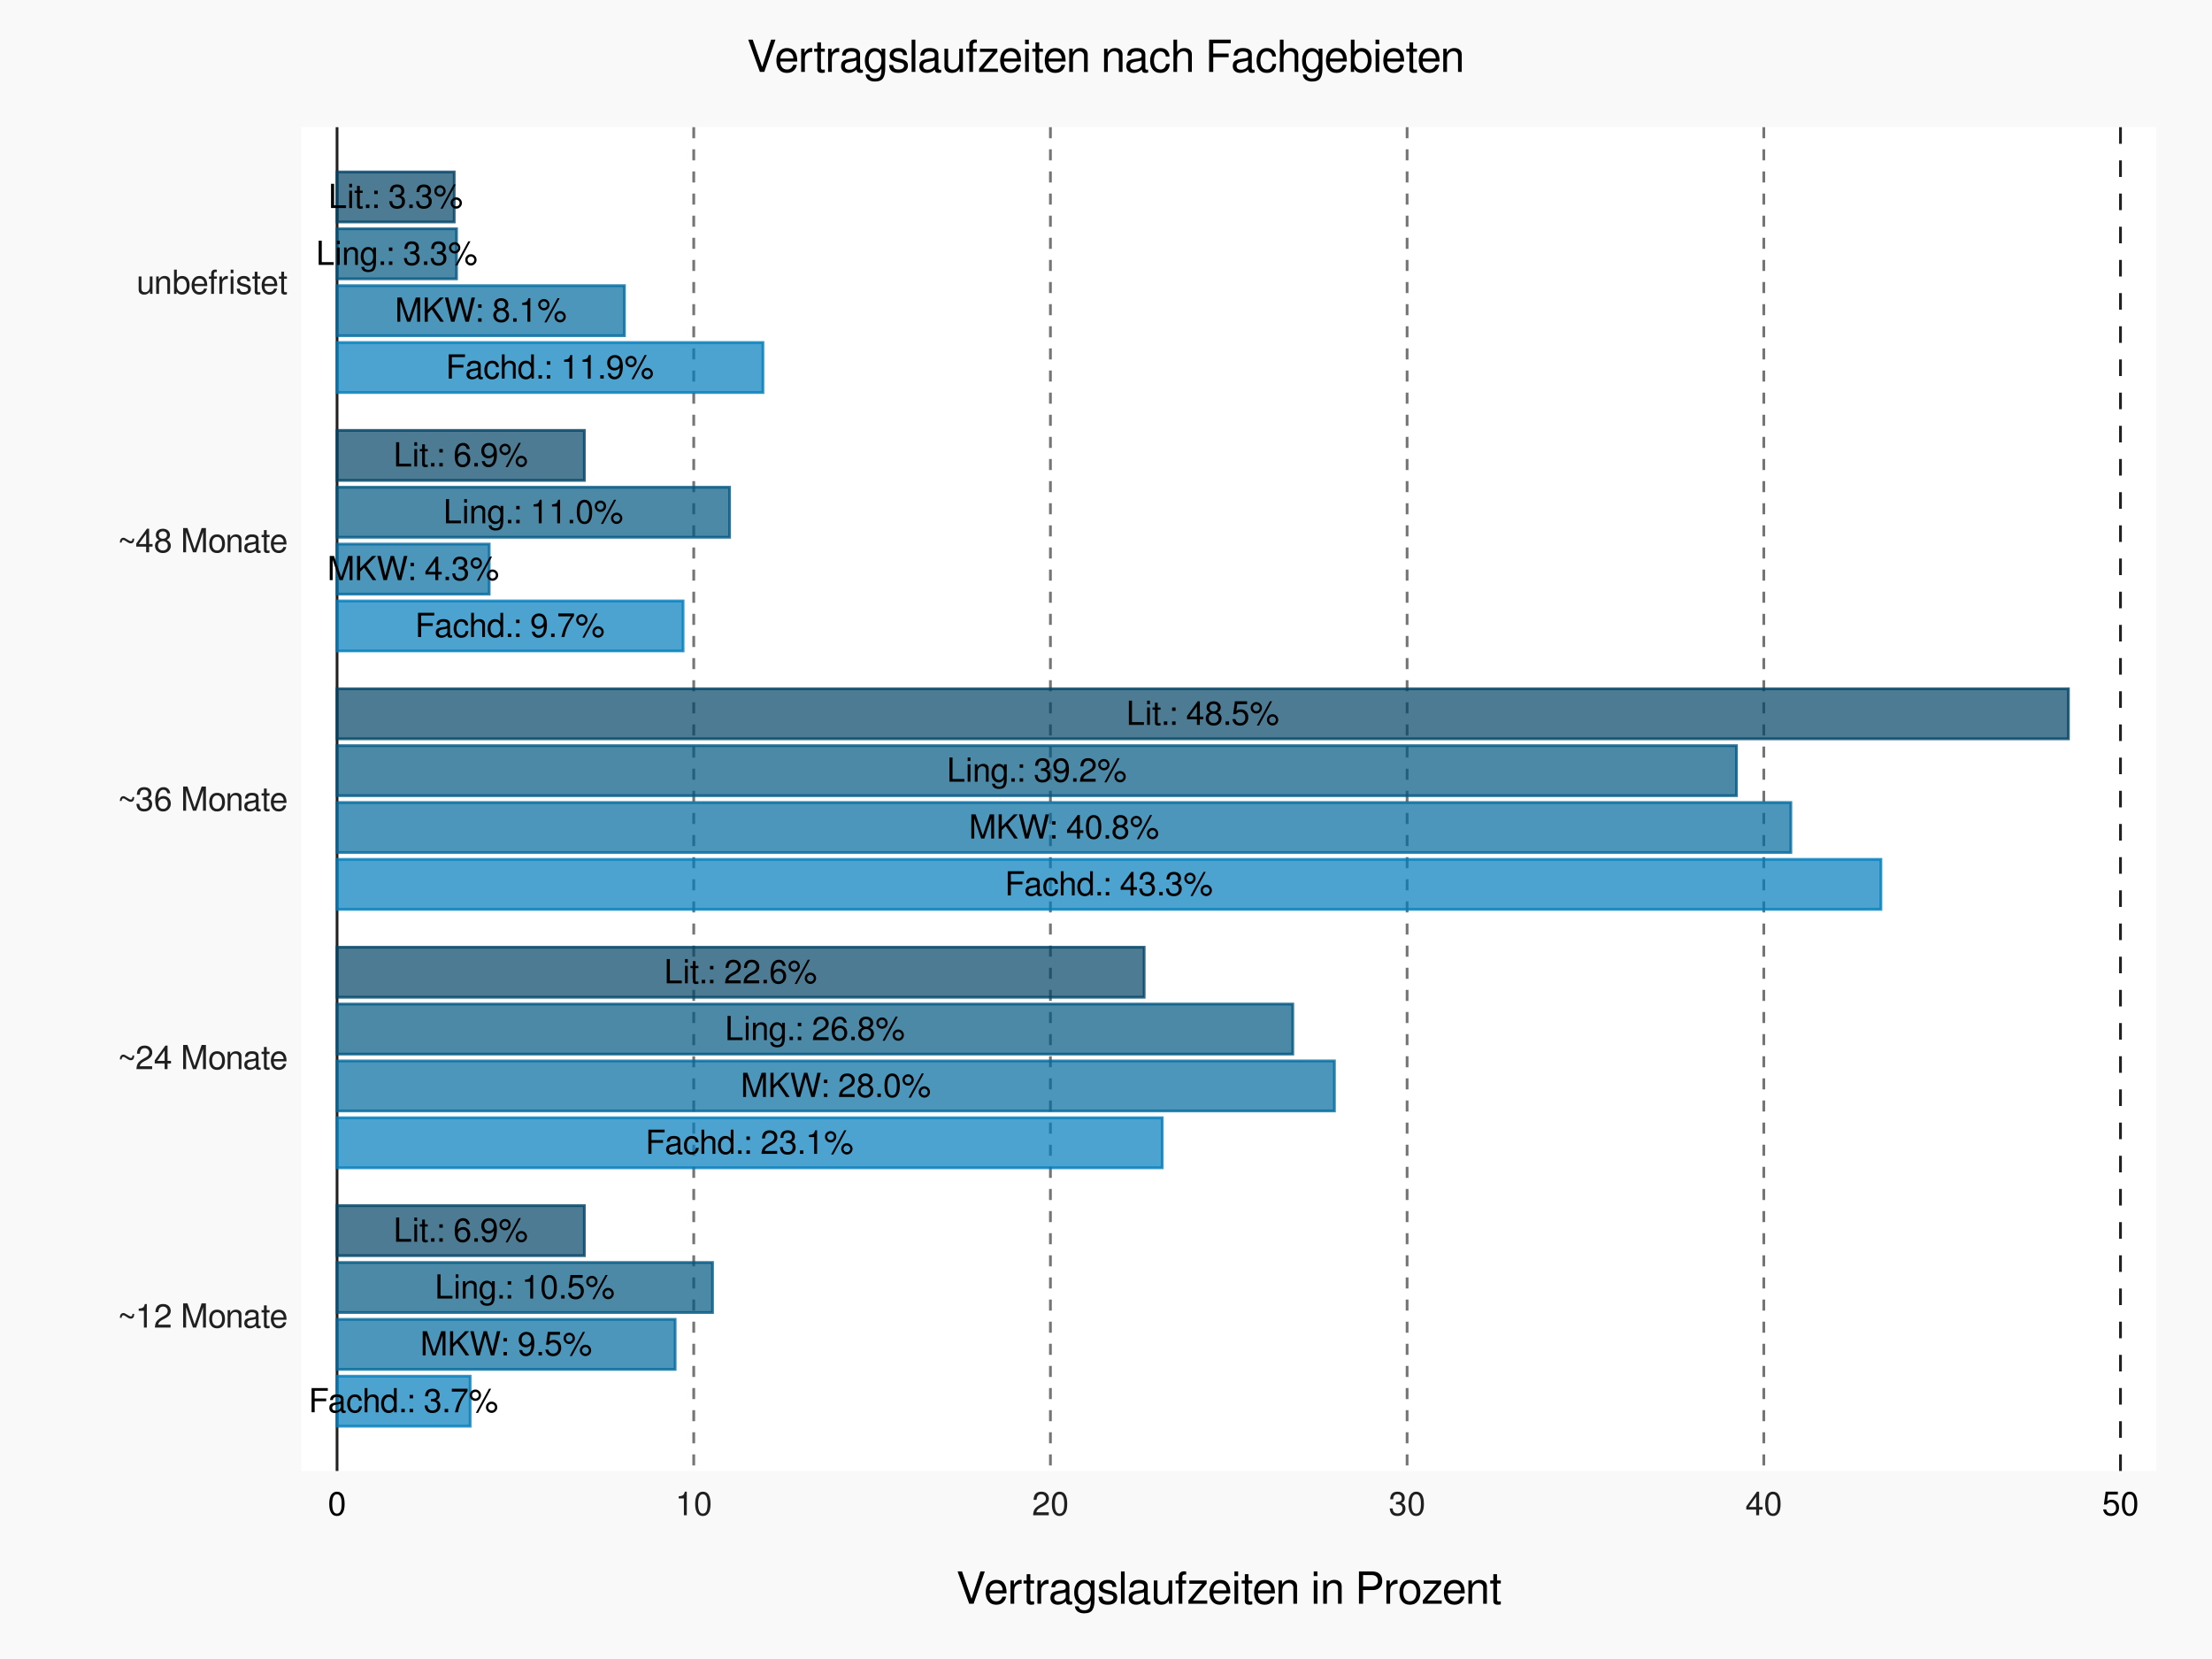
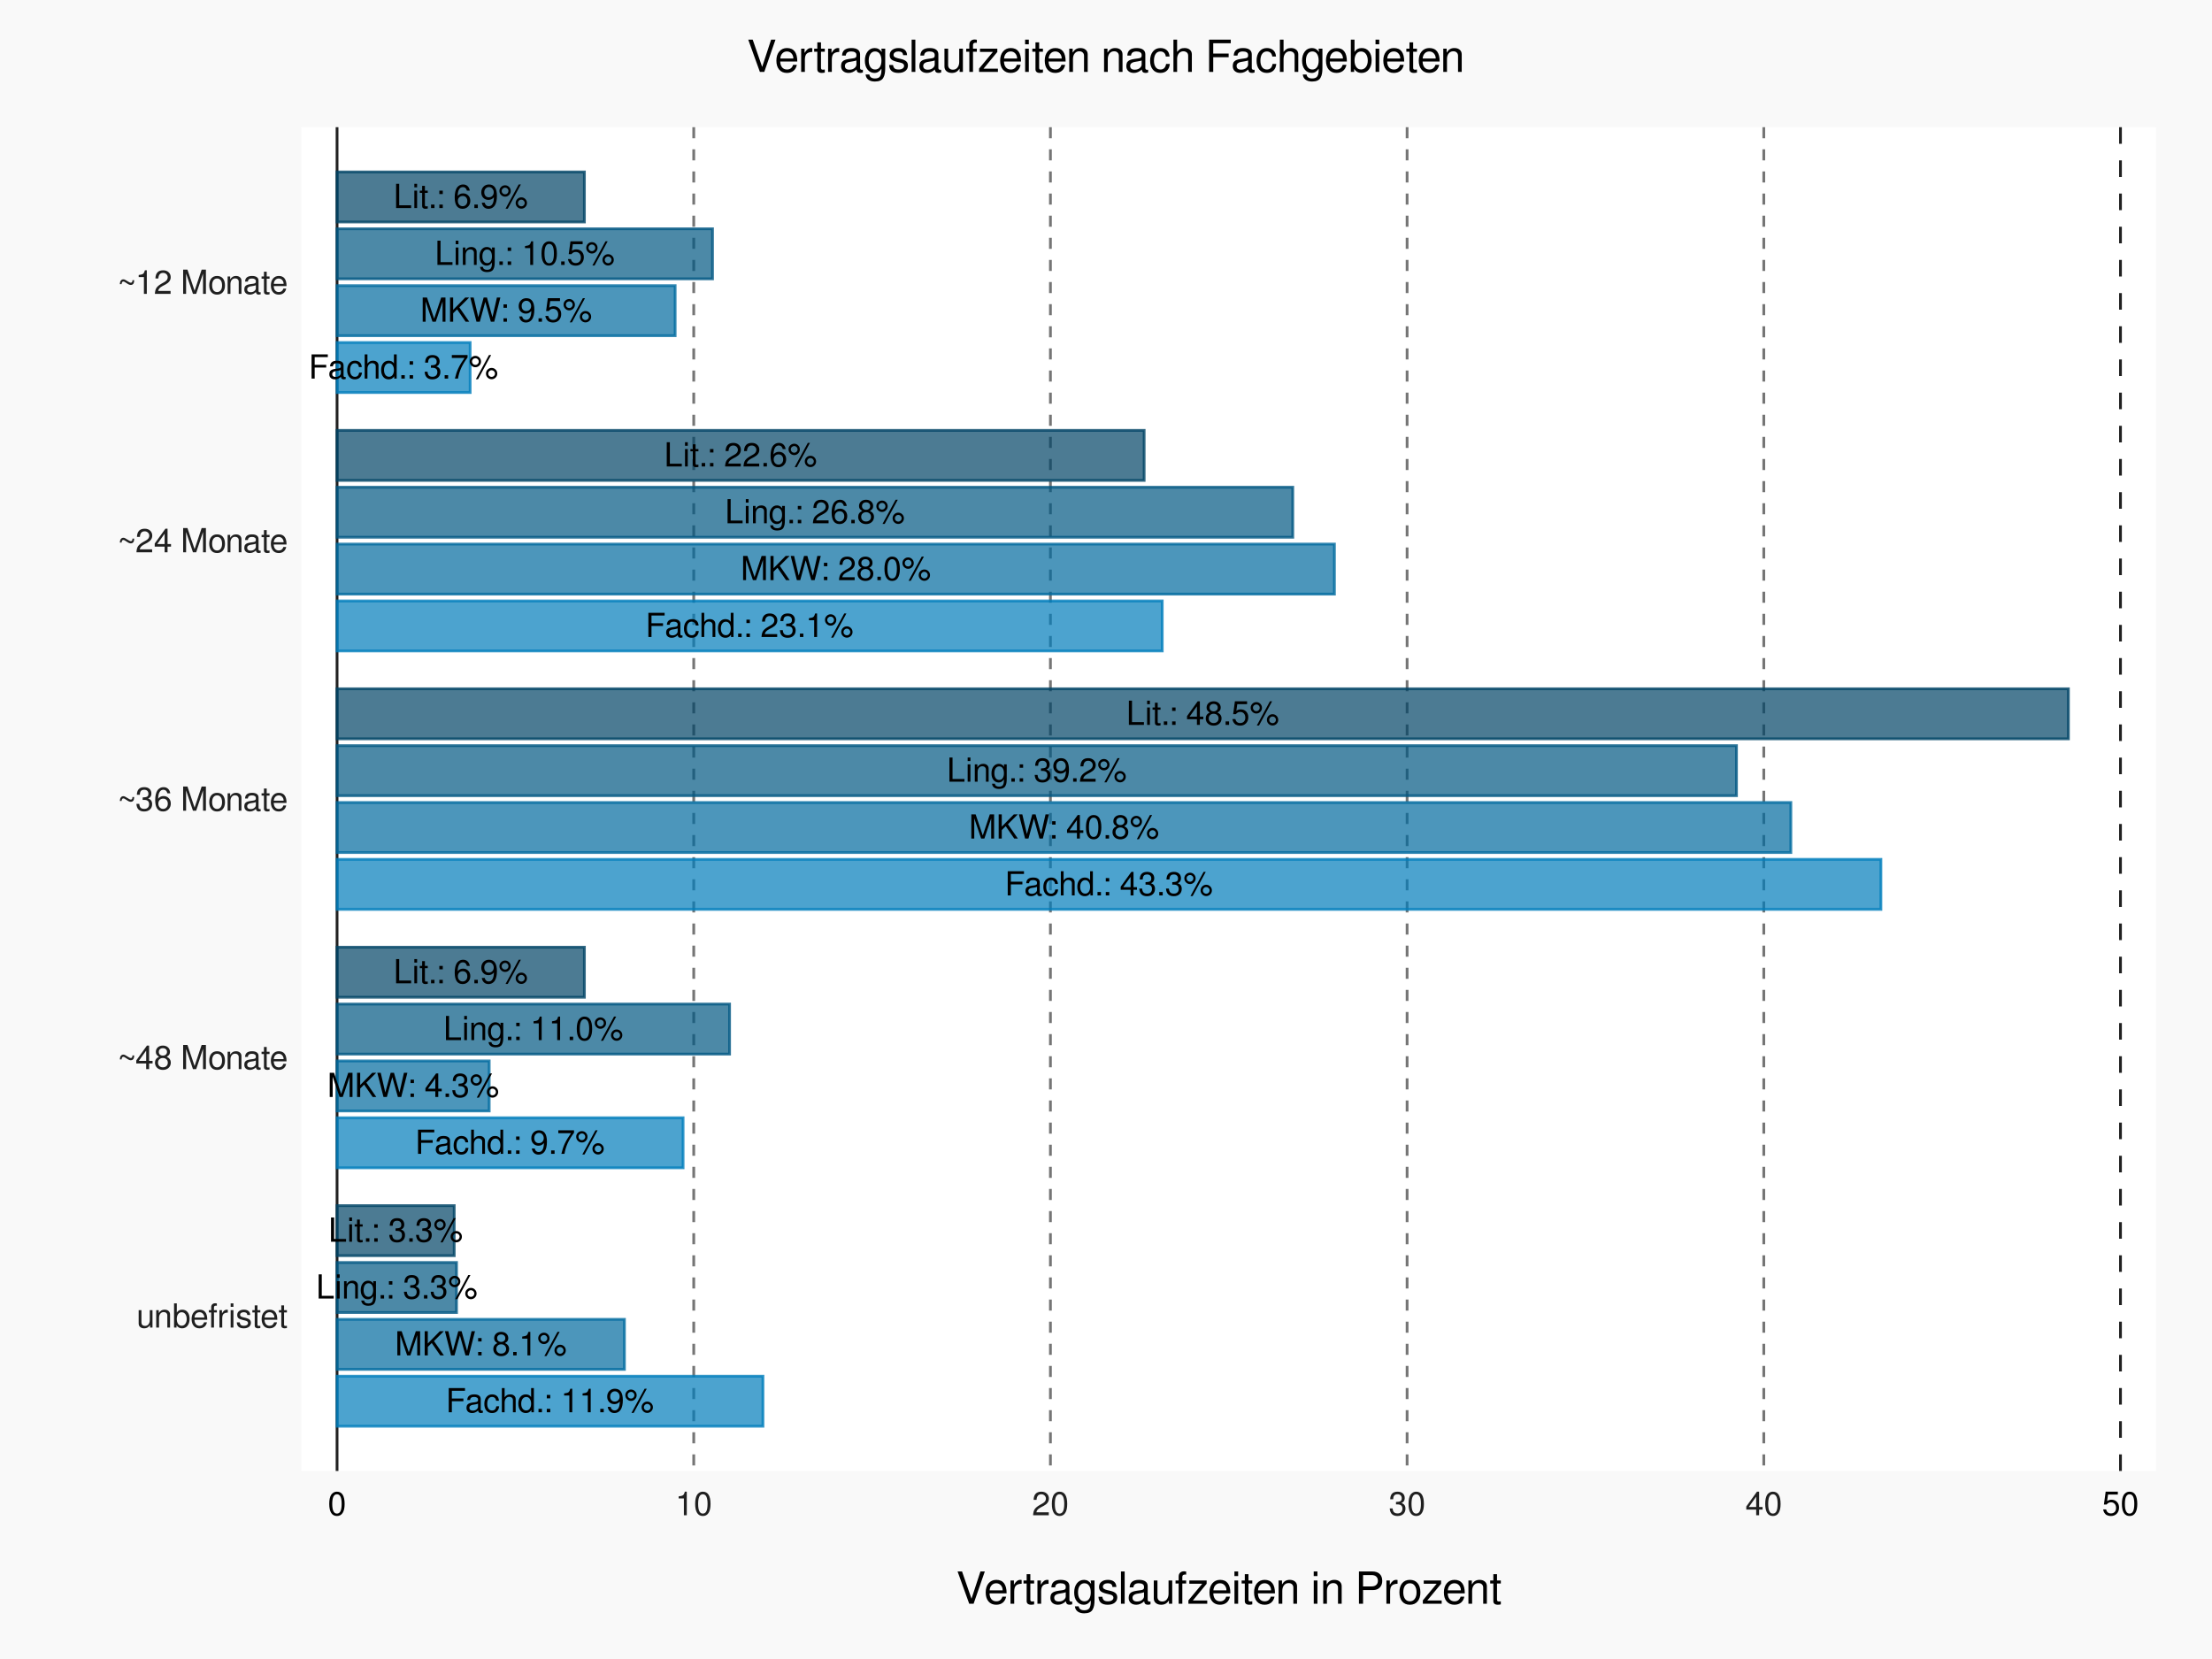
- <svg xmlns="http://www.w3.org/2000/svg" id="chart-8b7243e4-3113-4b27-a25a-14aeff9bf63a" class="pygal-chart" viewBox="0 0 800 600">
+ <svg xmlns="http://www.w3.org/2000/svg" id="chart-599565a6-574d-4f2b-9594-ca3fb9770e8d" class="pygal-chart" viewBox="0 0 800 600">
  <defs>
-     <style type="text/css">#chart-8b7243e4-3113-4b27-a25a-14aeff9bf63a{-webkit-user-select:none;-webkit-font-smoothing:antialiased;font-family:FreeSans}#chart-8b7243e4-3113-4b27-a25a-14aeff9bf63a .title{font-family:FreeSans;font-size:16px}#chart-8b7243e4-3113-4b27-a25a-14aeff9bf63a .legends .legend text{font-family:FreeSans;font-size:14px}#chart-8b7243e4-3113-4b27-a25a-14aeff9bf63a .axis text{font-family:FreeSans;font-size:12px}#chart-8b7243e4-3113-4b27-a25a-14aeff9bf63a .axis text.major{font-family:FreeSans;font-size:12px}#chart-8b7243e4-3113-4b27-a25a-14aeff9bf63a .text-overlay text.value{font-family:FreeSans;font-size:12px}#chart-8b7243e4-3113-4b27-a25a-14aeff9bf63a .text-overlay text.label{font-family:FreeSans;font-size:12px}#chart-8b7243e4-3113-4b27-a25a-14aeff9bf63a .tooltip{font-family:FreeSans;font-size:14px}#chart-8b7243e4-3113-4b27-a25a-14aeff9bf63a text.no_data{font-family:FreeSans;font-size:64px}
- #chart-8b7243e4-3113-4b27-a25a-14aeff9bf63a{background-color:rgba(249,249,249,1)}#chart-8b7243e4-3113-4b27-a25a-14aeff9bf63a path,#chart-8b7243e4-3113-4b27-a25a-14aeff9bf63a line,#chart-8b7243e4-3113-4b27-a25a-14aeff9bf63a rect,#chart-8b7243e4-3113-4b27-a25a-14aeff9bf63a circle{-webkit-transition:150ms;-moz-transition:150ms;transition:150ms}#chart-8b7243e4-3113-4b27-a25a-14aeff9bf63a .graph &gt; .background{fill:rgba(249,249,249,1)}#chart-8b7243e4-3113-4b27-a25a-14aeff9bf63a .plot &gt; .background{fill:rgba(255,255,255,1)}#chart-8b7243e4-3113-4b27-a25a-14aeff9bf63a .graph{fill:rgba(0,0,0,.87)}#chart-8b7243e4-3113-4b27-a25a-14aeff9bf63a text.no_data{fill:rgba(0,0,0,1)}#chart-8b7243e4-3113-4b27-a25a-14aeff9bf63a .title{fill:rgba(0,0,0,1)}#chart-8b7243e4-3113-4b27-a25a-14aeff9bf63a .legends .legend text{fill:rgba(0,0,0,.87)}#chart-8b7243e4-3113-4b27-a25a-14aeff9bf63a .legends .legend:hover text{fill:rgba(0,0,0,1)}#chart-8b7243e4-3113-4b27-a25a-14aeff9bf63a .axis .line{stroke:rgba(0,0,0,1)}#chart-8b7243e4-3113-4b27-a25a-14aeff9bf63a .axis .guide.line{stroke:rgba(0,0,0,.54)}#chart-8b7243e4-3113-4b27-a25a-14aeff9bf63a .axis .major.line{stroke:rgba(0,0,0,.87)}#chart-8b7243e4-3113-4b27-a25a-14aeff9bf63a .axis text.major{fill:rgba(0,0,0,1)}#chart-8b7243e4-3113-4b27-a25a-14aeff9bf63a .axis.y .guides:hover .guide.line,#chart-8b7243e4-3113-4b27-a25a-14aeff9bf63a .line-graph .axis.x .guides:hover .guide.line,#chart-8b7243e4-3113-4b27-a25a-14aeff9bf63a .stackedline-graph .axis.x .guides:hover .guide.line,#chart-8b7243e4-3113-4b27-a25a-14aeff9bf63a .xy-graph .axis.x .guides:hover .guide.line{stroke:rgba(0,0,0,1)}#chart-8b7243e4-3113-4b27-a25a-14aeff9bf63a .axis .guides:hover text{fill:rgba(0,0,0,1)}#chart-8b7243e4-3113-4b27-a25a-14aeff9bf63a .reactive{fill-opacity:.7;stroke-opacity:.8}#chart-8b7243e4-3113-4b27-a25a-14aeff9bf63a .ci{stroke:rgba(0,0,0,.87)}#chart-8b7243e4-3113-4b27-a25a-14aeff9bf63a .reactive.active,#chart-8b7243e4-3113-4b27-a25a-14aeff9bf63a .active .reactive{fill-opacity:.8;stroke-opacity:.9;stroke-width:4}#chart-8b7243e4-3113-4b27-a25a-14aeff9bf63a .ci .reactive.active{stroke-width:1.5}#chart-8b7243e4-3113-4b27-a25a-14aeff9bf63a .series text{fill:rgba(0,0,0,1)}#chart-8b7243e4-3113-4b27-a25a-14aeff9bf63a .tooltip rect{fill:rgba(255,255,255,1);stroke:rgba(0,0,0,1);-webkit-transition:opacity 150ms;-moz-transition:opacity 150ms;transition:opacity 150ms}#chart-8b7243e4-3113-4b27-a25a-14aeff9bf63a .tooltip .label{fill:rgba(0,0,0,.87)}#chart-8b7243e4-3113-4b27-a25a-14aeff9bf63a .tooltip .label{fill:rgba(0,0,0,.87)}#chart-8b7243e4-3113-4b27-a25a-14aeff9bf63a .tooltip .legend{font-size:.8em;fill:rgba(0,0,0,.54)}#chart-8b7243e4-3113-4b27-a25a-14aeff9bf63a .tooltip .x_label{font-size:.6em;fill:rgba(0,0,0,1)}#chart-8b7243e4-3113-4b27-a25a-14aeff9bf63a .tooltip .xlink{font-size:.5em;text-decoration:underline}#chart-8b7243e4-3113-4b27-a25a-14aeff9bf63a .tooltip .value{font-size:1.5em}#chart-8b7243e4-3113-4b27-a25a-14aeff9bf63a .bound{font-size:.5em}#chart-8b7243e4-3113-4b27-a25a-14aeff9bf63a .max-value{font-size:.75em;fill:rgba(0,0,0,.54)}#chart-8b7243e4-3113-4b27-a25a-14aeff9bf63a .map-element{fill:rgba(255,255,255,1);stroke:rgba(0,0,0,.54) !important}#chart-8b7243e4-3113-4b27-a25a-14aeff9bf63a .map-element .reactive{fill-opacity:inherit;stroke-opacity:inherit}#chart-8b7243e4-3113-4b27-a25a-14aeff9bf63a .color-0,#chart-8b7243e4-3113-4b27-a25a-14aeff9bf63a .color-0 a:visited{stroke:#004466;fill:#004466}#chart-8b7243e4-3113-4b27-a25a-14aeff9bf63a .color-1,#chart-8b7243e4-3113-4b27-a25a-14aeff9bf63a .color-1 a:visited{stroke:#005782;fill:#005782}#chart-8b7243e4-3113-4b27-a25a-14aeff9bf63a .color-2,#chart-8b7243e4-3113-4b27-a25a-14aeff9bf63a .color-2 a:visited{stroke:#006a9f;fill:#006a9f}#chart-8b7243e4-3113-4b27-a25a-14aeff9bf63a .color-3,#chart-8b7243e4-3113-4b27-a25a-14aeff9bf63a .color-3 a:visited{stroke:#007dbb;fill:#007dbb}#chart-8b7243e4-3113-4b27-a25a-14aeff9bf63a .text-overlay .color-0 text{fill:black}#chart-8b7243e4-3113-4b27-a25a-14aeff9bf63a .text-overlay .color-1 text{fill:black}#chart-8b7243e4-3113-4b27-a25a-14aeff9bf63a .text-overlay .color-2 text{fill:black}#chart-8b7243e4-3113-4b27-a25a-14aeff9bf63a .text-overlay .color-3 text{fill:black}
- #chart-8b7243e4-3113-4b27-a25a-14aeff9bf63a text.no_data{text-anchor:middle}#chart-8b7243e4-3113-4b27-a25a-14aeff9bf63a .guide.line{fill:none}#chart-8b7243e4-3113-4b27-a25a-14aeff9bf63a .centered{text-anchor:middle}#chart-8b7243e4-3113-4b27-a25a-14aeff9bf63a .title{text-anchor:middle}#chart-8b7243e4-3113-4b27-a25a-14aeff9bf63a .legends .legend text{fill-opacity:1}#chart-8b7243e4-3113-4b27-a25a-14aeff9bf63a .axis.x text{text-anchor:middle}#chart-8b7243e4-3113-4b27-a25a-14aeff9bf63a .axis.x:not(.web) text[transform]{text-anchor:start}#chart-8b7243e4-3113-4b27-a25a-14aeff9bf63a .axis.x:not(.web) text[transform].backwards{text-anchor:end}#chart-8b7243e4-3113-4b27-a25a-14aeff9bf63a .axis.y text{text-anchor:end}#chart-8b7243e4-3113-4b27-a25a-14aeff9bf63a .axis.y text[transform].backwards{text-anchor:start}#chart-8b7243e4-3113-4b27-a25a-14aeff9bf63a .axis.y2 text{text-anchor:start}#chart-8b7243e4-3113-4b27-a25a-14aeff9bf63a .axis.y2 text[transform].backwards{text-anchor:end}#chart-8b7243e4-3113-4b27-a25a-14aeff9bf63a .axis .guide.line{stroke-dasharray:4,4}#chart-8b7243e4-3113-4b27-a25a-14aeff9bf63a .axis .major.guide.line{stroke-dasharray:6,6}#chart-8b7243e4-3113-4b27-a25a-14aeff9bf63a .horizontal .axis.y .guide.line,#chart-8b7243e4-3113-4b27-a25a-14aeff9bf63a .horizontal .axis.y2 .guide.line,#chart-8b7243e4-3113-4b27-a25a-14aeff9bf63a .vertical .axis.x .guide.line{opacity:0}#chart-8b7243e4-3113-4b27-a25a-14aeff9bf63a .horizontal .axis.always_show .guide.line,#chart-8b7243e4-3113-4b27-a25a-14aeff9bf63a .vertical .axis.always_show .guide.line{opacity:1 !important}#chart-8b7243e4-3113-4b27-a25a-14aeff9bf63a .axis.y .guides:hover .guide.line,#chart-8b7243e4-3113-4b27-a25a-14aeff9bf63a .axis.y2 .guides:hover .guide.line,#chart-8b7243e4-3113-4b27-a25a-14aeff9bf63a .axis.x .guides:hover .guide.line{opacity:1}#chart-8b7243e4-3113-4b27-a25a-14aeff9bf63a .axis .guides:hover text{opacity:1}#chart-8b7243e4-3113-4b27-a25a-14aeff9bf63a .nofill{fill:none}#chart-8b7243e4-3113-4b27-a25a-14aeff9bf63a .subtle-fill{fill-opacity:.2}#chart-8b7243e4-3113-4b27-a25a-14aeff9bf63a .dot{stroke-width:1px;fill-opacity:1}#chart-8b7243e4-3113-4b27-a25a-14aeff9bf63a .dot.active{stroke-width:5px}#chart-8b7243e4-3113-4b27-a25a-14aeff9bf63a .dot.negative{fill:transparent}#chart-8b7243e4-3113-4b27-a25a-14aeff9bf63a text,#chart-8b7243e4-3113-4b27-a25a-14aeff9bf63a tspan{stroke:none !important}#chart-8b7243e4-3113-4b27-a25a-14aeff9bf63a .series text.active{opacity:1}#chart-8b7243e4-3113-4b27-a25a-14aeff9bf63a .tooltip rect{fill-opacity:.95;stroke-width:.5}#chart-8b7243e4-3113-4b27-a25a-14aeff9bf63a .tooltip text{fill-opacity:1}#chart-8b7243e4-3113-4b27-a25a-14aeff9bf63a .showable{visibility:hidden}#chart-8b7243e4-3113-4b27-a25a-14aeff9bf63a .showable.shown{visibility:visible}#chart-8b7243e4-3113-4b27-a25a-14aeff9bf63a .gauge-background{fill:rgba(229,229,229,1);stroke:none}#chart-8b7243e4-3113-4b27-a25a-14aeff9bf63a .bg-lines{stroke:rgba(249,249,249,1);stroke-width:2px}</style>
+     <style type="text/css">#chart-599565a6-574d-4f2b-9594-ca3fb9770e8d{-webkit-user-select:none;-webkit-font-smoothing:antialiased;font-family:FreeSans}#chart-599565a6-574d-4f2b-9594-ca3fb9770e8d .title{font-family:FreeSans;font-size:16px}#chart-599565a6-574d-4f2b-9594-ca3fb9770e8d .legends .legend text{font-family:FreeSans;font-size:14px}#chart-599565a6-574d-4f2b-9594-ca3fb9770e8d .axis text{font-family:FreeSans;font-size:12px}#chart-599565a6-574d-4f2b-9594-ca3fb9770e8d .axis text.major{font-family:FreeSans;font-size:12px}#chart-599565a6-574d-4f2b-9594-ca3fb9770e8d .text-overlay text.value{font-family:FreeSans;font-size:12px}#chart-599565a6-574d-4f2b-9594-ca3fb9770e8d .text-overlay text.label{font-family:FreeSans;font-size:12px}#chart-599565a6-574d-4f2b-9594-ca3fb9770e8d .tooltip{font-family:FreeSans;font-size:14px}#chart-599565a6-574d-4f2b-9594-ca3fb9770e8d text.no_data{font-family:FreeSans;font-size:64px}
+ #chart-599565a6-574d-4f2b-9594-ca3fb9770e8d{background-color:rgba(249,249,249,1)}#chart-599565a6-574d-4f2b-9594-ca3fb9770e8d path,#chart-599565a6-574d-4f2b-9594-ca3fb9770e8d line,#chart-599565a6-574d-4f2b-9594-ca3fb9770e8d rect,#chart-599565a6-574d-4f2b-9594-ca3fb9770e8d circle{-webkit-transition:150ms;-moz-transition:150ms;transition:150ms}#chart-599565a6-574d-4f2b-9594-ca3fb9770e8d .graph &gt; .background{fill:rgba(249,249,249,1)}#chart-599565a6-574d-4f2b-9594-ca3fb9770e8d .plot &gt; .background{fill:rgba(255,255,255,1)}#chart-599565a6-574d-4f2b-9594-ca3fb9770e8d .graph{fill:rgba(0,0,0,.87)}#chart-599565a6-574d-4f2b-9594-ca3fb9770e8d text.no_data{fill:rgba(0,0,0,1)}#chart-599565a6-574d-4f2b-9594-ca3fb9770e8d .title{fill:rgba(0,0,0,1)}#chart-599565a6-574d-4f2b-9594-ca3fb9770e8d .legends .legend text{fill:rgba(0,0,0,.87)}#chart-599565a6-574d-4f2b-9594-ca3fb9770e8d .legends .legend:hover text{fill:rgba(0,0,0,1)}#chart-599565a6-574d-4f2b-9594-ca3fb9770e8d .axis .line{stroke:rgba(0,0,0,1)}#chart-599565a6-574d-4f2b-9594-ca3fb9770e8d .axis .guide.line{stroke:rgba(0,0,0,.54)}#chart-599565a6-574d-4f2b-9594-ca3fb9770e8d .axis .major.line{stroke:rgba(0,0,0,.87)}#chart-599565a6-574d-4f2b-9594-ca3fb9770e8d .axis text.major{fill:rgba(0,0,0,1)}#chart-599565a6-574d-4f2b-9594-ca3fb9770e8d .axis.y .guides:hover .guide.line,#chart-599565a6-574d-4f2b-9594-ca3fb9770e8d .line-graph .axis.x .guides:hover .guide.line,#chart-599565a6-574d-4f2b-9594-ca3fb9770e8d .stackedline-graph .axis.x .guides:hover .guide.line,#chart-599565a6-574d-4f2b-9594-ca3fb9770e8d .xy-graph .axis.x .guides:hover .guide.line{stroke:rgba(0,0,0,1)}#chart-599565a6-574d-4f2b-9594-ca3fb9770e8d .axis .guides:hover text{fill:rgba(0,0,0,1)}#chart-599565a6-574d-4f2b-9594-ca3fb9770e8d .reactive{fill-opacity:.7;stroke-opacity:.8}#chart-599565a6-574d-4f2b-9594-ca3fb9770e8d .ci{stroke:rgba(0,0,0,.87)}#chart-599565a6-574d-4f2b-9594-ca3fb9770e8d .reactive.active,#chart-599565a6-574d-4f2b-9594-ca3fb9770e8d .active .reactive{fill-opacity:.8;stroke-opacity:.9;stroke-width:4}#chart-599565a6-574d-4f2b-9594-ca3fb9770e8d .ci .reactive.active{stroke-width:1.5}#chart-599565a6-574d-4f2b-9594-ca3fb9770e8d .series text{fill:rgba(0,0,0,1)}#chart-599565a6-574d-4f2b-9594-ca3fb9770e8d .tooltip rect{fill:rgba(255,255,255,1);stroke:rgba(0,0,0,1);-webkit-transition:opacity 150ms;-moz-transition:opacity 150ms;transition:opacity 150ms}#chart-599565a6-574d-4f2b-9594-ca3fb9770e8d .tooltip .label{fill:rgba(0,0,0,.87)}#chart-599565a6-574d-4f2b-9594-ca3fb9770e8d .tooltip .label{fill:rgba(0,0,0,.87)}#chart-599565a6-574d-4f2b-9594-ca3fb9770e8d .tooltip .legend{font-size:.8em;fill:rgba(0,0,0,.54)}#chart-599565a6-574d-4f2b-9594-ca3fb9770e8d .tooltip .x_label{font-size:.6em;fill:rgba(0,0,0,1)}#chart-599565a6-574d-4f2b-9594-ca3fb9770e8d .tooltip .xlink{font-size:.5em;text-decoration:underline}#chart-599565a6-574d-4f2b-9594-ca3fb9770e8d .tooltip .value{font-size:1.5em}#chart-599565a6-574d-4f2b-9594-ca3fb9770e8d .bound{font-size:.5em}#chart-599565a6-574d-4f2b-9594-ca3fb9770e8d .max-value{font-size:.75em;fill:rgba(0,0,0,.54)}#chart-599565a6-574d-4f2b-9594-ca3fb9770e8d .map-element{fill:rgba(255,255,255,1);stroke:rgba(0,0,0,.54) !important}#chart-599565a6-574d-4f2b-9594-ca3fb9770e8d .map-element .reactive{fill-opacity:inherit;stroke-opacity:inherit}#chart-599565a6-574d-4f2b-9594-ca3fb9770e8d .color-0,#chart-599565a6-574d-4f2b-9594-ca3fb9770e8d .color-0 a:visited{stroke:#004466;fill:#004466}#chart-599565a6-574d-4f2b-9594-ca3fb9770e8d .color-1,#chart-599565a6-574d-4f2b-9594-ca3fb9770e8d .color-1 a:visited{stroke:#005782;fill:#005782}#chart-599565a6-574d-4f2b-9594-ca3fb9770e8d .color-2,#chart-599565a6-574d-4f2b-9594-ca3fb9770e8d .color-2 a:visited{stroke:#006a9f;fill:#006a9f}#chart-599565a6-574d-4f2b-9594-ca3fb9770e8d .color-3,#chart-599565a6-574d-4f2b-9594-ca3fb9770e8d .color-3 a:visited{stroke:#007dbb;fill:#007dbb}#chart-599565a6-574d-4f2b-9594-ca3fb9770e8d .text-overlay .color-0 text{fill:black}#chart-599565a6-574d-4f2b-9594-ca3fb9770e8d .text-overlay .color-1 text{fill:black}#chart-599565a6-574d-4f2b-9594-ca3fb9770e8d .text-overlay .color-2 text{fill:black}#chart-599565a6-574d-4f2b-9594-ca3fb9770e8d .text-overlay .color-3 text{fill:black}
+ #chart-599565a6-574d-4f2b-9594-ca3fb9770e8d text.no_data{text-anchor:middle}#chart-599565a6-574d-4f2b-9594-ca3fb9770e8d .guide.line{fill:none}#chart-599565a6-574d-4f2b-9594-ca3fb9770e8d .centered{text-anchor:middle}#chart-599565a6-574d-4f2b-9594-ca3fb9770e8d .title{text-anchor:middle}#chart-599565a6-574d-4f2b-9594-ca3fb9770e8d .legends .legend text{fill-opacity:1}#chart-599565a6-574d-4f2b-9594-ca3fb9770e8d .axis.x text{text-anchor:middle}#chart-599565a6-574d-4f2b-9594-ca3fb9770e8d .axis.x:not(.web) text[transform]{text-anchor:start}#chart-599565a6-574d-4f2b-9594-ca3fb9770e8d .axis.x:not(.web) text[transform].backwards{text-anchor:end}#chart-599565a6-574d-4f2b-9594-ca3fb9770e8d .axis.y text{text-anchor:end}#chart-599565a6-574d-4f2b-9594-ca3fb9770e8d .axis.y text[transform].backwards{text-anchor:start}#chart-599565a6-574d-4f2b-9594-ca3fb9770e8d .axis.y2 text{text-anchor:start}#chart-599565a6-574d-4f2b-9594-ca3fb9770e8d .axis.y2 text[transform].backwards{text-anchor:end}#chart-599565a6-574d-4f2b-9594-ca3fb9770e8d .axis .guide.line{stroke-dasharray:4,4}#chart-599565a6-574d-4f2b-9594-ca3fb9770e8d .axis .major.guide.line{stroke-dasharray:6,6}#chart-599565a6-574d-4f2b-9594-ca3fb9770e8d .horizontal .axis.y .guide.line,#chart-599565a6-574d-4f2b-9594-ca3fb9770e8d .horizontal .axis.y2 .guide.line,#chart-599565a6-574d-4f2b-9594-ca3fb9770e8d .vertical .axis.x .guide.line{opacity:0}#chart-599565a6-574d-4f2b-9594-ca3fb9770e8d .horizontal .axis.always_show .guide.line,#chart-599565a6-574d-4f2b-9594-ca3fb9770e8d .vertical .axis.always_show .guide.line{opacity:1 !important}#chart-599565a6-574d-4f2b-9594-ca3fb9770e8d .axis.y .guides:hover .guide.line,#chart-599565a6-574d-4f2b-9594-ca3fb9770e8d .axis.y2 .guides:hover .guide.line,#chart-599565a6-574d-4f2b-9594-ca3fb9770e8d .axis.x .guides:hover .guide.line{opacity:1}#chart-599565a6-574d-4f2b-9594-ca3fb9770e8d .axis .guides:hover text{opacity:1}#chart-599565a6-574d-4f2b-9594-ca3fb9770e8d .nofill{fill:none}#chart-599565a6-574d-4f2b-9594-ca3fb9770e8d .subtle-fill{fill-opacity:.2}#chart-599565a6-574d-4f2b-9594-ca3fb9770e8d .dot{stroke-width:1px;fill-opacity:1}#chart-599565a6-574d-4f2b-9594-ca3fb9770e8d .dot.active{stroke-width:5px}#chart-599565a6-574d-4f2b-9594-ca3fb9770e8d .dot.negative{fill:transparent}#chart-599565a6-574d-4f2b-9594-ca3fb9770e8d text,#chart-599565a6-574d-4f2b-9594-ca3fb9770e8d tspan{stroke:none !important}#chart-599565a6-574d-4f2b-9594-ca3fb9770e8d .series text.active{opacity:1}#chart-599565a6-574d-4f2b-9594-ca3fb9770e8d .tooltip rect{fill-opacity:.95;stroke-width:.5}#chart-599565a6-574d-4f2b-9594-ca3fb9770e8d .tooltip text{fill-opacity:1}#chart-599565a6-574d-4f2b-9594-ca3fb9770e8d .showable{visibility:hidden}#chart-599565a6-574d-4f2b-9594-ca3fb9770e8d .showable.shown{visibility:visible}#chart-599565a6-574d-4f2b-9594-ca3fb9770e8d .gauge-background{fill:rgba(229,229,229,1);stroke:none}#chart-599565a6-574d-4f2b-9594-ca3fb9770e8d .bg-lines{stroke:rgba(249,249,249,1);stroke-width:2px}</style>
  </defs>
  <g class="graph horizontalbar-graph horizontal">
    <rect x="0" y="0" width="800" height="600" class="background" />
    <g transform="translate(109, 46)" class="plot">
      <rect x="0" y="0" width="670.8" height="486" class="background" />
      <g class="axis y">
        <g class="guides">
-           <text x="-5" y="434.123" class="">~12 Monate</text>
+           <text x="-5" y="434.123" class="">unbefristet</text>
        </g>
        <g class="guides">
-           <text x="-5" y="340.662" class="">~24 Monate</text>
+           <text x="-5" y="340.662" class="">~48 Monate</text>
        </g>
        <g class="guides">
          <text x="-5" y="247.2" class="">~36 Monate</text>
        </g>
        <g class="guides">
-           <text x="-5" y="153.738" class="">~48 Monate</text>
+           <text x="-5" y="153.738" class="">~24 Monate</text>
        </g>
        <g class="guides">
-           <text x="-5" y="60.277" class="">unbefristet</text>
+           <text x="-5" y="60.277" class="">~12 Monate</text>
        </g>
      </g>
      <g class="axis x always_show">
        <g class="guides">
          <path d="M12.9 0 v486" class="axis major line" />
          <text x="12.9" y="502.0" class="major">0</text>
        </g>
        <g class="guides">
          <path d="M141.9 0 v486" class="guide line" />
          <text x="141.9" y="502.0" class="">10</text>
        </g>
        <g class="guides">
          <path d="M270.9 0 v486" class="guide line" />
          <text x="270.9" y="502.0" class="">20</text>
        </g>
        <g class="guides">
          <path d="M399.9 0 v486" class="guide line" />
          <text x="399.9" y="502.0" class="">30</text>
        </g>
        <g class="guides">
          <path d="M528.9 0 v486" class="guide line" />
          <text x="528.9" y="502.0" class="">40</text>
        </g>
        <g class="guides">
          <path d="M657.9 0 v486" class="major guide line" />
          <text x="657.9" y="502.0" class="major">50</text>
        </g>
      </g>
      <g class="series serie-3 color-3">
        <g class="bars">
          <g class="bar">
-             <rect x="12.9" y="451.718" rx="0" ry="0" width="48.134" height="18.094" class="rect reactive tooltip-trigger" />
+             <rect x="12.9" y="451.718" rx="0" ry="0" width="154.03" height="18.094" class="rect reactive tooltip-trigger" />
          </g>
          <g class="bar">
-             <rect x="12.9" y="358.257" rx="0" ry="0" width="298.433" height="18.094" class="rect reactive tooltip-trigger" />
+             <rect x="12.9" y="358.257" rx="0" ry="0" width="125.149" height="18.094" class="rect reactive tooltip-trigger" />
          </g>
          <g class="bar">
            <rect x="12.9" y="264.795" rx="0" ry="0" width="558.358" height="18.094" class="rect reactive tooltip-trigger" />
          </g>
          <g class="bar">
-             <rect x="12.9" y="171.334" rx="0" ry="0" width="125.149" height="18.094" class="rect reactive tooltip-trigger" />
+             <rect x="12.9" y="171.334" rx="0" ry="0" width="298.433" height="18.094" class="rect reactive tooltip-trigger" />
          </g>
          <g class="bar">
-             <rect x="12.9" y="77.872" rx="0" ry="0" width="154.03" height="18.094" class="rect reactive tooltip-trigger" />
+             <rect x="12.9" y="77.872" rx="0" ry="0" width="48.134" height="18.094" class="rect reactive tooltip-trigger" />
          </g>
        </g>
      </g>
      <g class="series serie-2 color-2">
        <g class="bars">
          <g class="bar">
-             <rect x="12.9" y="431.157" rx="0" ry="0" width="122.275" height="18.094" class="rect reactive tooltip-trigger" />
+             <rect x="12.9" y="431.157" rx="0" ry="0" width="103.934" height="18.094" class="rect reactive tooltip-trigger" />
          </g>
          <g class="bar">
-             <rect x="12.9" y="337.695" rx="0" ry="0" width="360.711" height="18.094" class="rect reactive tooltip-trigger" />
+             <rect x="12.9" y="337.695" rx="0" ry="0" width="55.024" height="18.094" class="rect reactive tooltip-trigger" />
          </g>
          <g class="bar">
            <rect x="12.9" y="244.234" rx="0" ry="0" width="525.782" height="18.094" class="rect reactive tooltip-trigger" />
          </g>
          <g class="bar">
-             <rect x="12.9" y="150.772" rx="0" ry="0" width="55.024" height="18.094" class="rect reactive tooltip-trigger" />
+             <rect x="12.9" y="150.772" rx="0" ry="0" width="360.711" height="18.094" class="rect reactive tooltip-trigger" />
          </g>
          <g class="bar">
-             <rect x="12.9" y="57.311" rx="0" ry="0" width="103.934" height="18.094" class="rect reactive tooltip-trigger" />
+             <rect x="12.9" y="57.311" rx="0" ry="0" width="122.275" height="18.094" class="rect reactive tooltip-trigger" />
          </g>
        </g>
      </g>
      <g class="series serie-1 color-1">
        <g class="bars">
          <g class="bar">
-             <rect x="12.9" y="410.595" rx="0" ry="0" width="135.789" height="18.094" class="rect reactive tooltip-trigger" />
+             <rect x="12.9" y="410.595" rx="0" ry="0" width="43.206" height="18.094" class="rect reactive tooltip-trigger" />
          </g>
          <g class="bar">
-             <rect x="12.9" y="317.134" rx="0" ry="0" width="345.646" height="18.094" class="rect reactive tooltip-trigger" />
+             <rect x="12.9" y="317.134" rx="0" ry="0" width="141.962" height="18.094" class="rect reactive tooltip-trigger" />
          </g>
          <g class="bar">
            <rect x="12.9" y="223.672" rx="0" ry="0" width="506.124" height="18.094" class="rect reactive tooltip-trigger" />
          </g>
          <g class="bar">
-             <rect x="12.9" y="130.211" rx="0" ry="0" width="141.962" height="18.094" class="rect reactive tooltip-trigger" />
+             <rect x="12.9" y="130.211" rx="0" ry="0" width="345.646" height="18.094" class="rect reactive tooltip-trigger" />
          </g>
          <g class="bar">
-             <rect x="12.9" y="36.749" rx="0" ry="0" width="43.206" height="18.094" class="rect reactive tooltip-trigger" />
+             <rect x="12.9" y="36.749" rx="0" ry="0" width="135.789" height="18.094" class="rect reactive tooltip-trigger" />
          </g>
        </g>
      </g>
      <g class="series serie-0 color-0">
        <g class="bars">
          <g class="bar">
-             <rect x="12.9" y="390.034" rx="0" ry="0" width="89.453" height="18.094" class="rect reactive tooltip-trigger" />
+             <rect x="12.9" y="390.034" rx="0" ry="0" width="42.372" height="18.094" class="rect reactive tooltip-trigger" />
          </g>
          <g class="bar">
-             <rect x="12.9" y="296.572" rx="0" ry="0" width="291.898" height="18.094" class="rect reactive tooltip-trigger" />
+             <rect x="12.9" y="296.572" rx="0" ry="0" width="89.453" height="18.094" class="rect reactive tooltip-trigger" />
          </g>
          <g class="bar">
            <rect x="12.9" y="203.111" rx="0" ry="0" width="626.168" height="18.094" class="rect reactive tooltip-trigger" />
          </g>
          <g class="bar">
-             <rect x="12.9" y="109.649" rx="0" ry="0" width="89.453" height="18.094" class="rect reactive tooltip-trigger" />
+             <rect x="12.9" y="109.649" rx="0" ry="0" width="291.898" height="18.094" class="rect reactive tooltip-trigger" />
          </g>
          <g class="bar">
-             <rect x="12.9" y="16.188" rx="0" ry="0" width="42.372" height="18.094" class="rect reactive tooltip-trigger" />
+             <rect x="12.9" y="16.188" rx="0" ry="0" width="89.453" height="18.094" class="rect reactive tooltip-trigger" />
          </g>
        </g>
      </g>
    </g>
    <g class="titles">
      <text x="400.0" y="26" class="title plot_title">Vertragslaufzeiten nach Fachgebieten</text>
      <text x="444.6" y="580" class="title">Vertragslaufzeiten in Prozent</text>
    </g>
    <g transform="translate(109, 46)" class="plot overlay">
      <g class="series serie-3 color-3" />
      <g class="series serie-2 color-2" />
      <g class="series serie-1 color-1" />
      <g class="series serie-0 color-0" />
    </g>
    <g transform="translate(109, 46)" class="plot text-overlay">
      <g class="series serie-3 color-3">
-         <text text-anchor="middle" x="36.967" y="464.765" class="value">Fachd.: 3.7%</text>
-         <text text-anchor="middle" x="162.116" y="371.304" class="value">Fachd.: 23.1%</text>
+         <text text-anchor="middle" x="89.915" y="464.765" class="value">Fachd.: 11.9%</text>
+         <text text-anchor="middle" x="75.475" y="371.304" class="value">Fachd.: 9.7%</text>
        <text text-anchor="middle" x="292.079" y="277.842" class="value">Fachd.: 43.3%</text>
-         <text text-anchor="middle" x="75.475" y="184.381" class="value">Fachd.: 9.7%</text>
-         <text text-anchor="middle" x="89.915" y="90.919" class="value">Fachd.: 11.9%</text>
+         <text text-anchor="middle" x="162.116" y="184.381" class="value">Fachd.: 23.1%</text>
+         <text text-anchor="middle" x="36.967" y="90.919" class="value">Fachd.: 3.7%</text>
      </g>
      <g class="series serie-2 color-2">
-         <text text-anchor="middle" x="74.037" y="444.204" class="value">MKW: 9.5%</text>
-         <text text-anchor="middle" x="193.255" y="350.742" class="value">MKW: 28.0%</text>
+         <text text-anchor="middle" x="64.867" y="444.204" class="value">MKW: 8.1%</text>
+         <text text-anchor="middle" x="40.412" y="350.742" class="value">MKW: 4.3%</text>
        <text text-anchor="middle" x="275.791" y="257.281" class="value">MKW: 40.8%</text>
-         <text text-anchor="middle" x="40.412" y="163.819" class="value">MKW: 4.3%</text>
-         <text text-anchor="middle" x="64.867" y="70.358" class="value">MKW: 8.1%</text>
+         <text text-anchor="middle" x="193.255" y="163.819" class="value">MKW: 28.0%</text>
+         <text text-anchor="middle" x="74.037" y="70.358" class="value">MKW: 9.5%</text>
      </g>
      <g class="series serie-1 color-1">
-         <text text-anchor="middle" x="80.795" y="423.642" class="value">Ling.: 10.5%</text>
-         <text text-anchor="middle" x="185.723" y="330.181" class="value">Ling.: 26.8%</text>
+         <text text-anchor="middle" x="34.503" y="423.642" class="value">Ling.: 3.3%</text>
+         <text text-anchor="middle" x="83.881" y="330.181" class="value">Ling.: 11.0%</text>
        <text text-anchor="middle" x="265.962" y="236.719" class="value">Ling.: 39.2%</text>
-         <text text-anchor="middle" x="83.881" y="143.258" class="value">Ling.: 11.0%</text>
-         <text text-anchor="middle" x="34.503" y="49.796" class="value">Ling.: 3.3%</text>
+         <text text-anchor="middle" x="185.723" y="143.258" class="value">Ling.: 26.8%</text>
+         <text text-anchor="middle" x="80.795" y="49.796" class="value">Ling.: 10.5%</text>
      </g>
      <g class="series serie-0 color-0">
-         <text text-anchor="middle" x="57.626" y="403.081" class="value">Lit.: 6.9%</text>
-         <text text-anchor="middle" x="158.849" y="309.619" class="value">Lit.: 22.6%</text>
+         <text text-anchor="middle" x="34.086" y="403.081" class="value">Lit.: 3.3%</text>
+         <text text-anchor="middle" x="57.626" y="309.619" class="value">Lit.: 6.9%</text>
        <text text-anchor="middle" x="325.984" y="216.158" class="value">Lit.: 48.5%</text>
-         <text text-anchor="middle" x="57.626" y="122.696" class="value">Lit.: 6.9%</text>
-         <text text-anchor="middle" x="34.086" y="29.235" class="value">Lit.: 3.3%</text>
+         <text text-anchor="middle" x="158.849" y="122.696" class="value">Lit.: 22.6%</text>
+         <text text-anchor="middle" x="57.626" y="29.235" class="value">Lit.: 6.9%</text>
      </g>
    </g>
    <g transform="translate(109, 46)" class="plot tooltip-overlay">
      <g transform="translate(0 0)" style="opacity: 0" class="tooltip">
        <rect rx="0" ry="0" width="0" height="0" class="tooltip-box" />
        <g class="text" />
      </g>
    </g>
  </g>
</svg>
